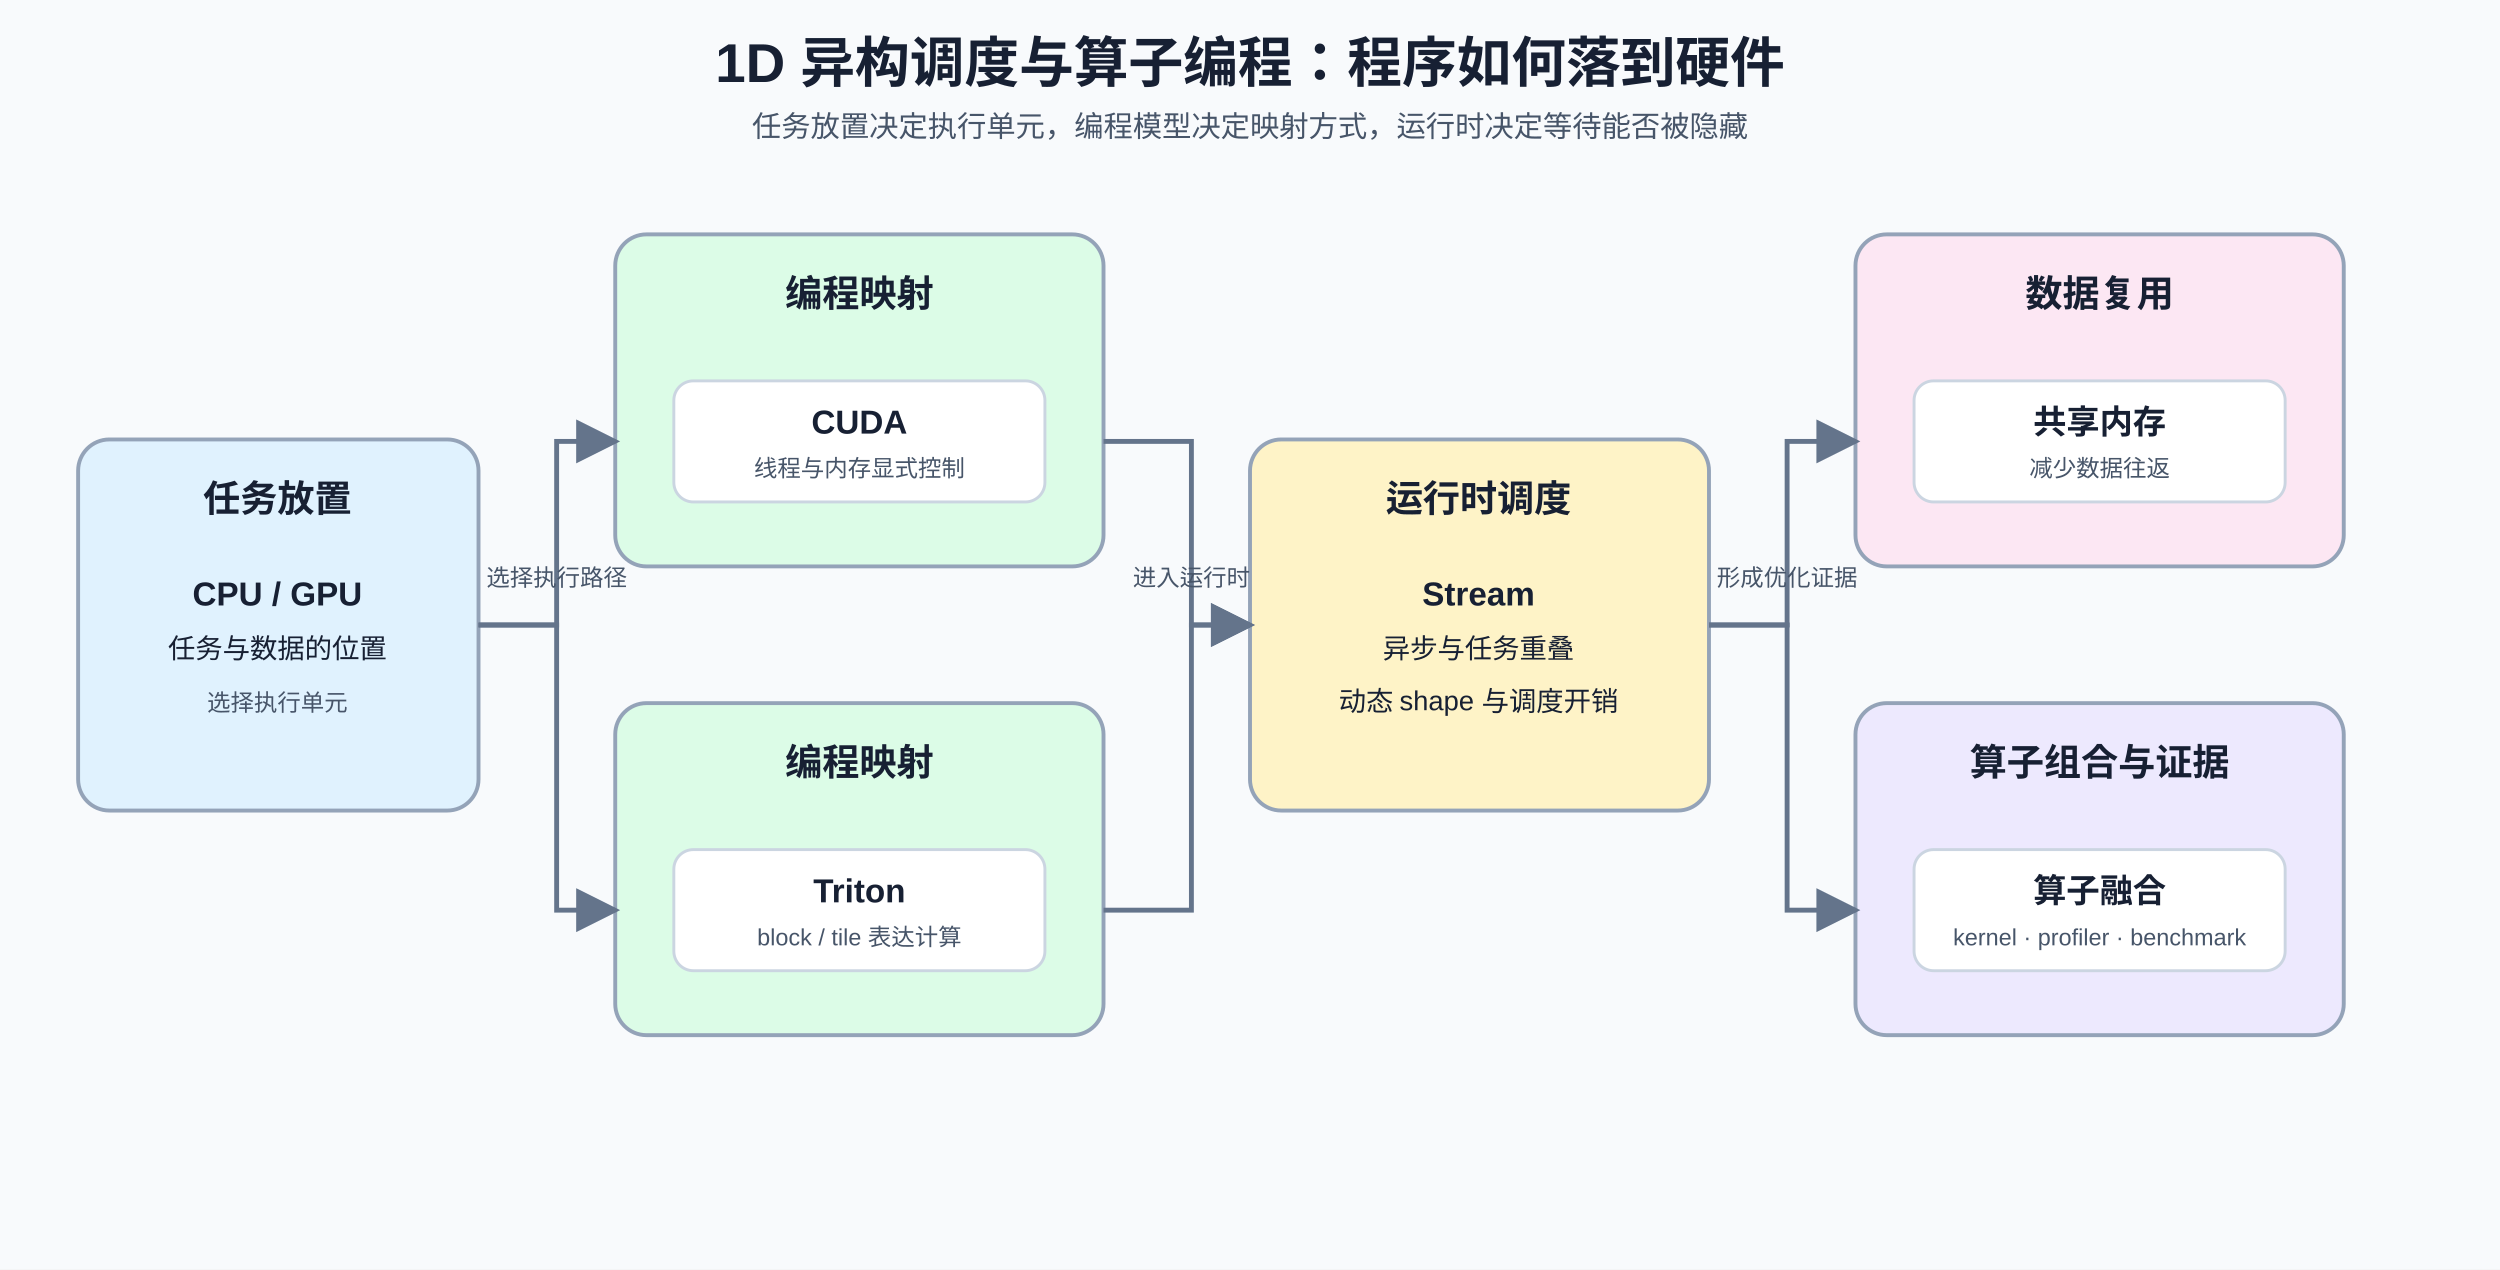
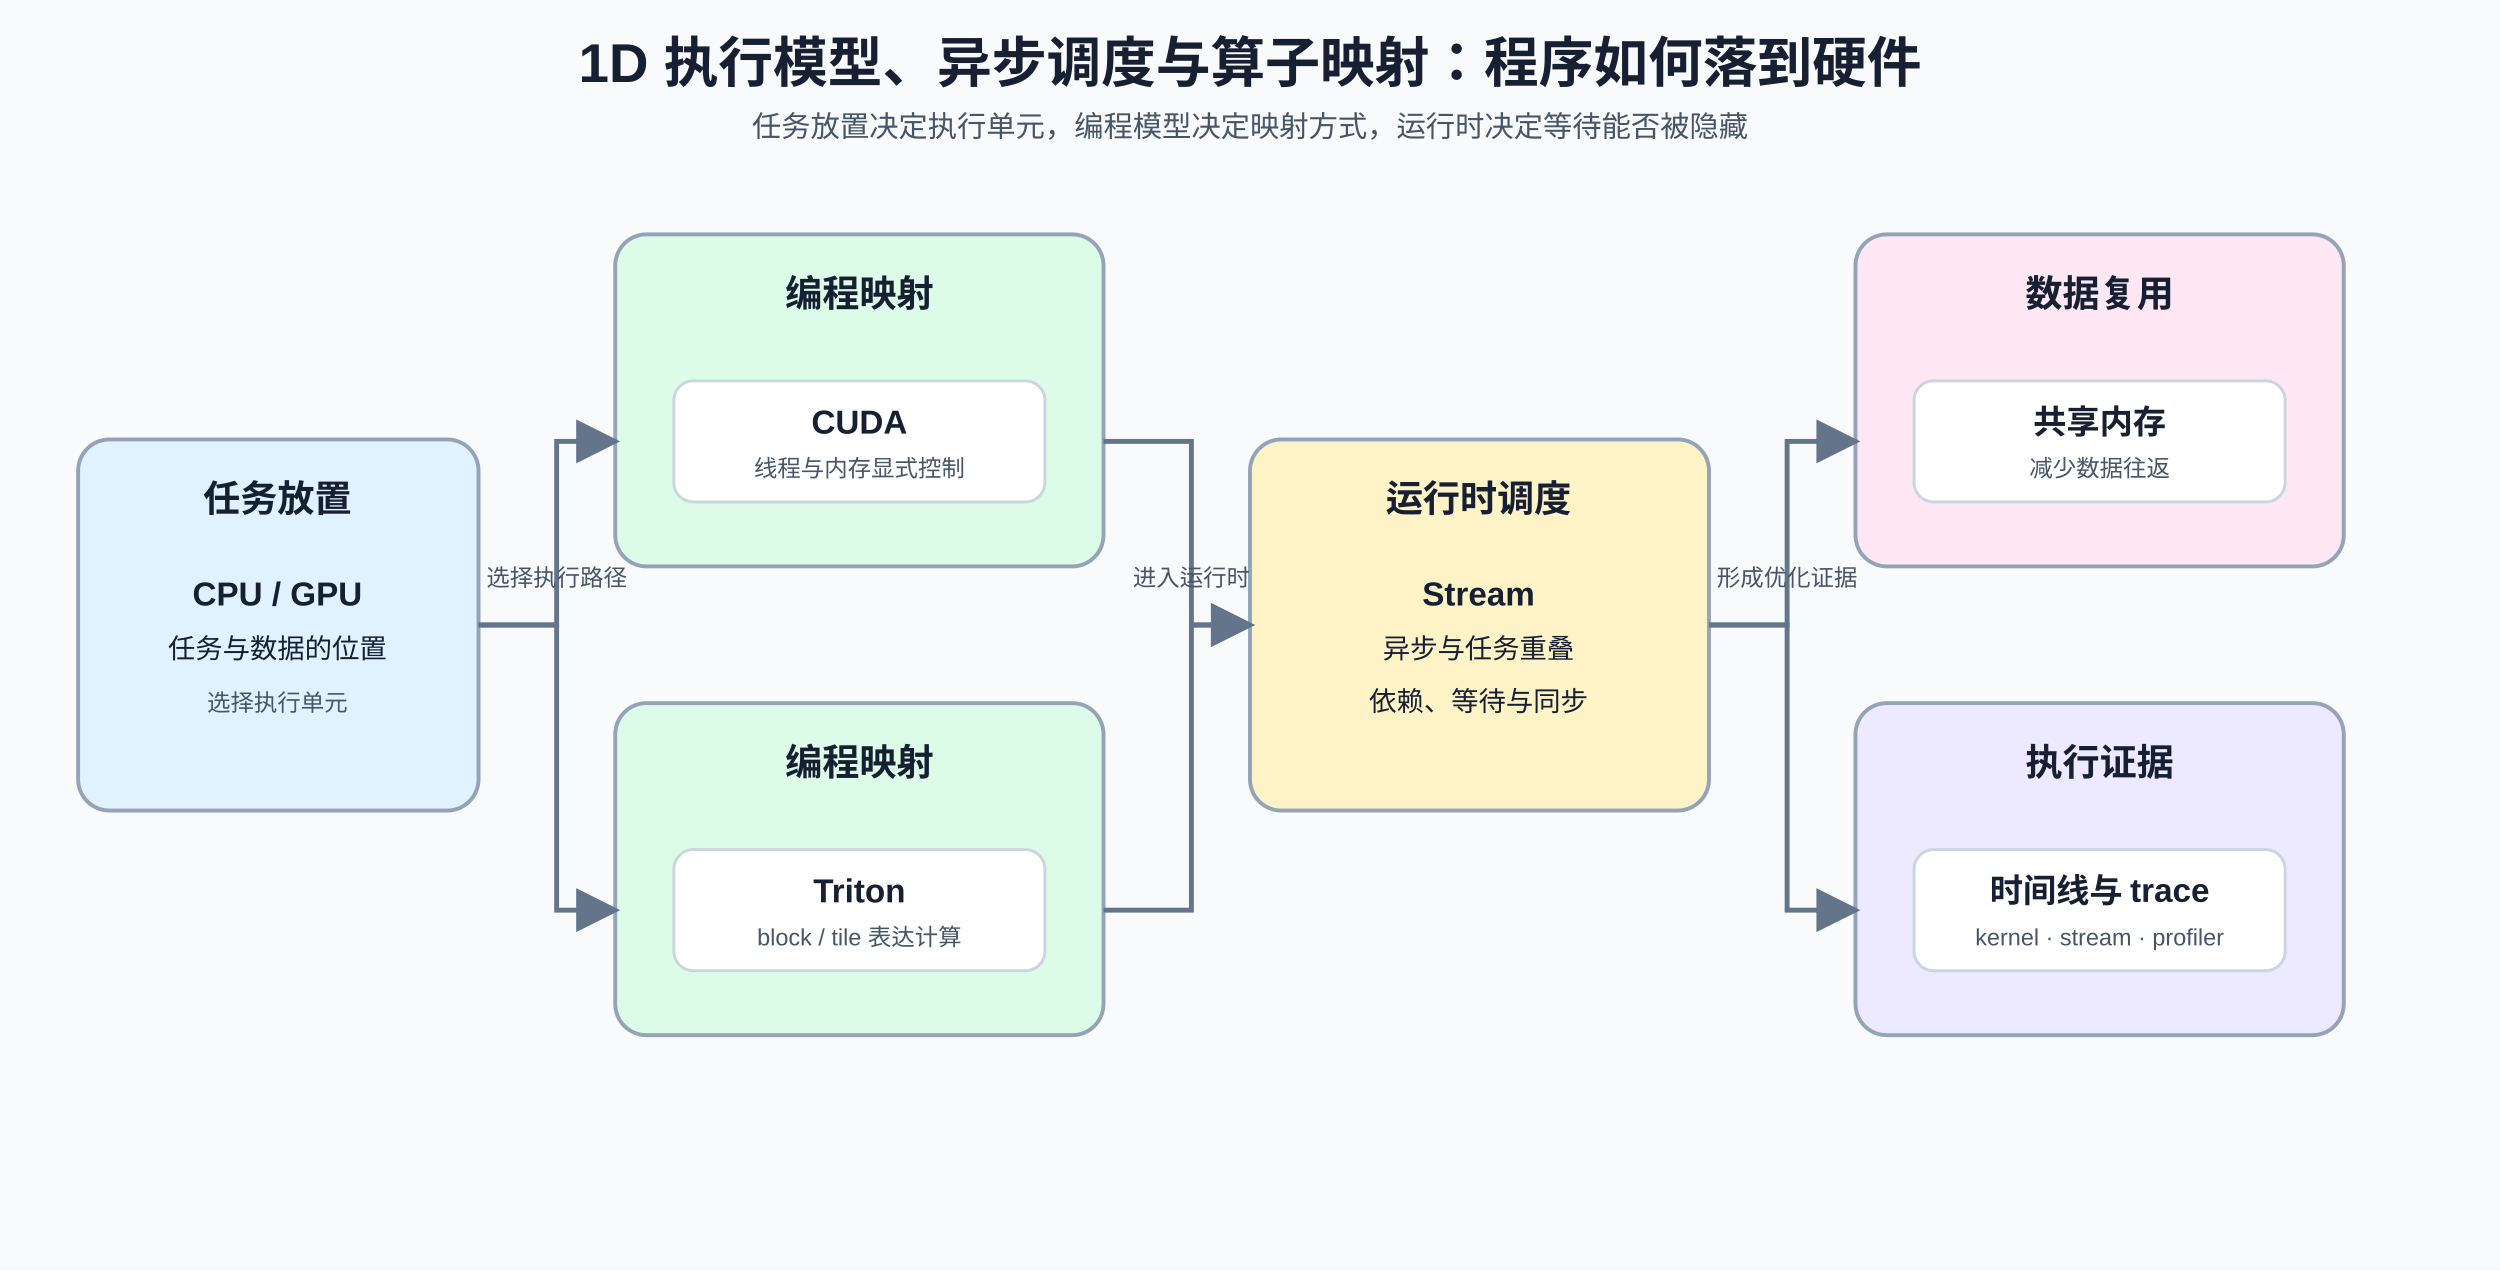
<svg xmlns="http://www.w3.org/2000/svg" width="1280" height="650" viewBox="0 0 1280 650" role="img" aria-labelledby="title desc">
  <defs>
    <marker id="a1d" markerWidth="9" markerHeight="9" refX="8" refY="4.5" orient="auto">
      <path d="M0 0L9 4.5L0 9Z" fill="#64748b" />
    </marker>
    <style>
    text{font-family:Arial,'Microsoft YaHei',sans-serif;fill:#172033}.title{font-size:28px;font-weight:700}.sub{font-size:15px;fill:#475569}.group{font-size:19px;font-weight:700}.head{font-size:17px;font-weight:700}.body{font-size:14px}.small{font-size:12px;fill:#475569}.panel{stroke:#94a3b8;stroke-width:2;rx:16}.item{stroke:#cbd5e1;stroke-width:1.5;rx:10}.flow{stroke:#64748b;stroke-width:2.5;fill:none;marker-end:url(#a1d)}.branch{stroke:#94a3b8;stroke-width:2.2;fill:none;marker-end:url(#a1d)}
  </style>
  </defs>
  <rect width="1280" height="650" fill="#f8fafc" />
-   <text x="640" y="42" text-anchor="middle" class="title">1D 异构调度与算子编程：程序如何落到硬件</text>
+   <text x="640" y="42" text-anchor="middle" class="title">1D 执行模型、异步调度与算子映射：程序如何落到硬件</text>
  <text x="640" y="70" text-anchor="middle" class="sub">任务放置决定执行单元，编程模型决定映射方式，运行时决定等待能否被隐藏</text>
  <rect x="40" y="225" width="205" height="190" fill="#e0f2fe" class="panel" />
  <text x="142" y="262" text-anchor="middle" class="group">任务放置</text>
  <text x="142" y="310" text-anchor="middle" class="head">CPU / GPU</text>
  <text x="142" y="337" text-anchor="middle" class="body">任务与数据的位置</text>
  <text x="142" y="364" text-anchor="middle" class="small">选择执行单元</text>
  <rect x="315" y="120" width="250" height="170" fill="#dcfce7" class="panel" />
  <text x="440" y="157" text-anchor="middle" class="group">编程映射</text>
  <rect x="345" y="195" width="190" height="62" fill="#fff" class="item" />
  <text x="440" y="222" text-anchor="middle" class="head">CUDA</text>
  <text x="440" y="244" text-anchor="middle" class="small">线程与内存显式控制</text>
  <rect x="315" y="360" width="250" height="170" fill="#dcfce7" class="panel" />
  <text x="440" y="397" text-anchor="middle" class="group">编程映射</text>
  <rect x="345" y="435" width="190" height="62" fill="#fff" class="item" />
  <text x="440" y="462" text-anchor="middle" class="head">Triton</text>
  <text x="440" y="484" text-anchor="middle" class="small">block / tile 表达计算</text>
  <rect x="640" y="225" width="235" height="190" fill="#fef3c7" class="panel" />
  <text x="757" y="262" text-anchor="middle" class="group">运行时调度</text>
  <text x="757" y="310" text-anchor="middle" class="head">Stream</text>
  <text x="757" y="337" text-anchor="middle" class="body">异步与任务重叠</text>
-   <text x="757" y="364" text-anchor="middle" class="body">动态 shape 与调度开销</text>
+   <text x="757" y="364" text-anchor="middle" class="body">依赖、等待与同步</text>
  <rect x="950" y="120" width="250" height="170" fill="#fce7f3" class="panel" />
  <text x="1075" y="157" text-anchor="middle" class="group">数据复用</text>
  <rect x="980" y="195" width="190" height="62" fill="#fff" class="item" />
  <text x="1075" y="222" text-anchor="middle" class="head">共享内存</text>
  <text x="1075" y="244" text-anchor="middle" class="small">减少数据往返</text>
  <rect x="950" y="360" width="250" height="170" fill="#ede9fe" class="panel" />
-   <text x="1075" y="397" text-anchor="middle" class="group">算子组合与证据</text>
+   <text x="1075" y="397" text-anchor="middle" class="group">执行证据</text>
  <rect x="980" y="435" width="190" height="62" fill="#fff" class="item" />
-   <text x="1075" y="462" text-anchor="middle" class="head">算子融合</text>
-   <text x="1075" y="484" text-anchor="middle" class="small">kernel · profiler · benchmark</text>
+   <text x="1075" y="462" text-anchor="middle" class="head">时间线与 trace</text>
+   <text x="1075" y="484" text-anchor="middle" class="small">kernel · stream · profiler</text>
  <path d="M245 320H285V226H315" class="flow" />
  <path d="M245 320H285V466H315" class="flow" />
  <path d="M565 226H610V320H640" class="flow" />
  <path d="M565 466H610V320H640" class="flow" />
  <path d="M875 320H915V226H950" class="flow" />
  <path d="M875 320H915V466H950" class="flow" />
  <text x="285" y="300" text-anchor="middle" class="small">选择执行路径</text>
  <text x="610" y="300" text-anchor="middle" class="small">进入运行时</text>
  <text x="915" y="300" text-anchor="middle" class="small">形成优化证据</text>
</svg>
